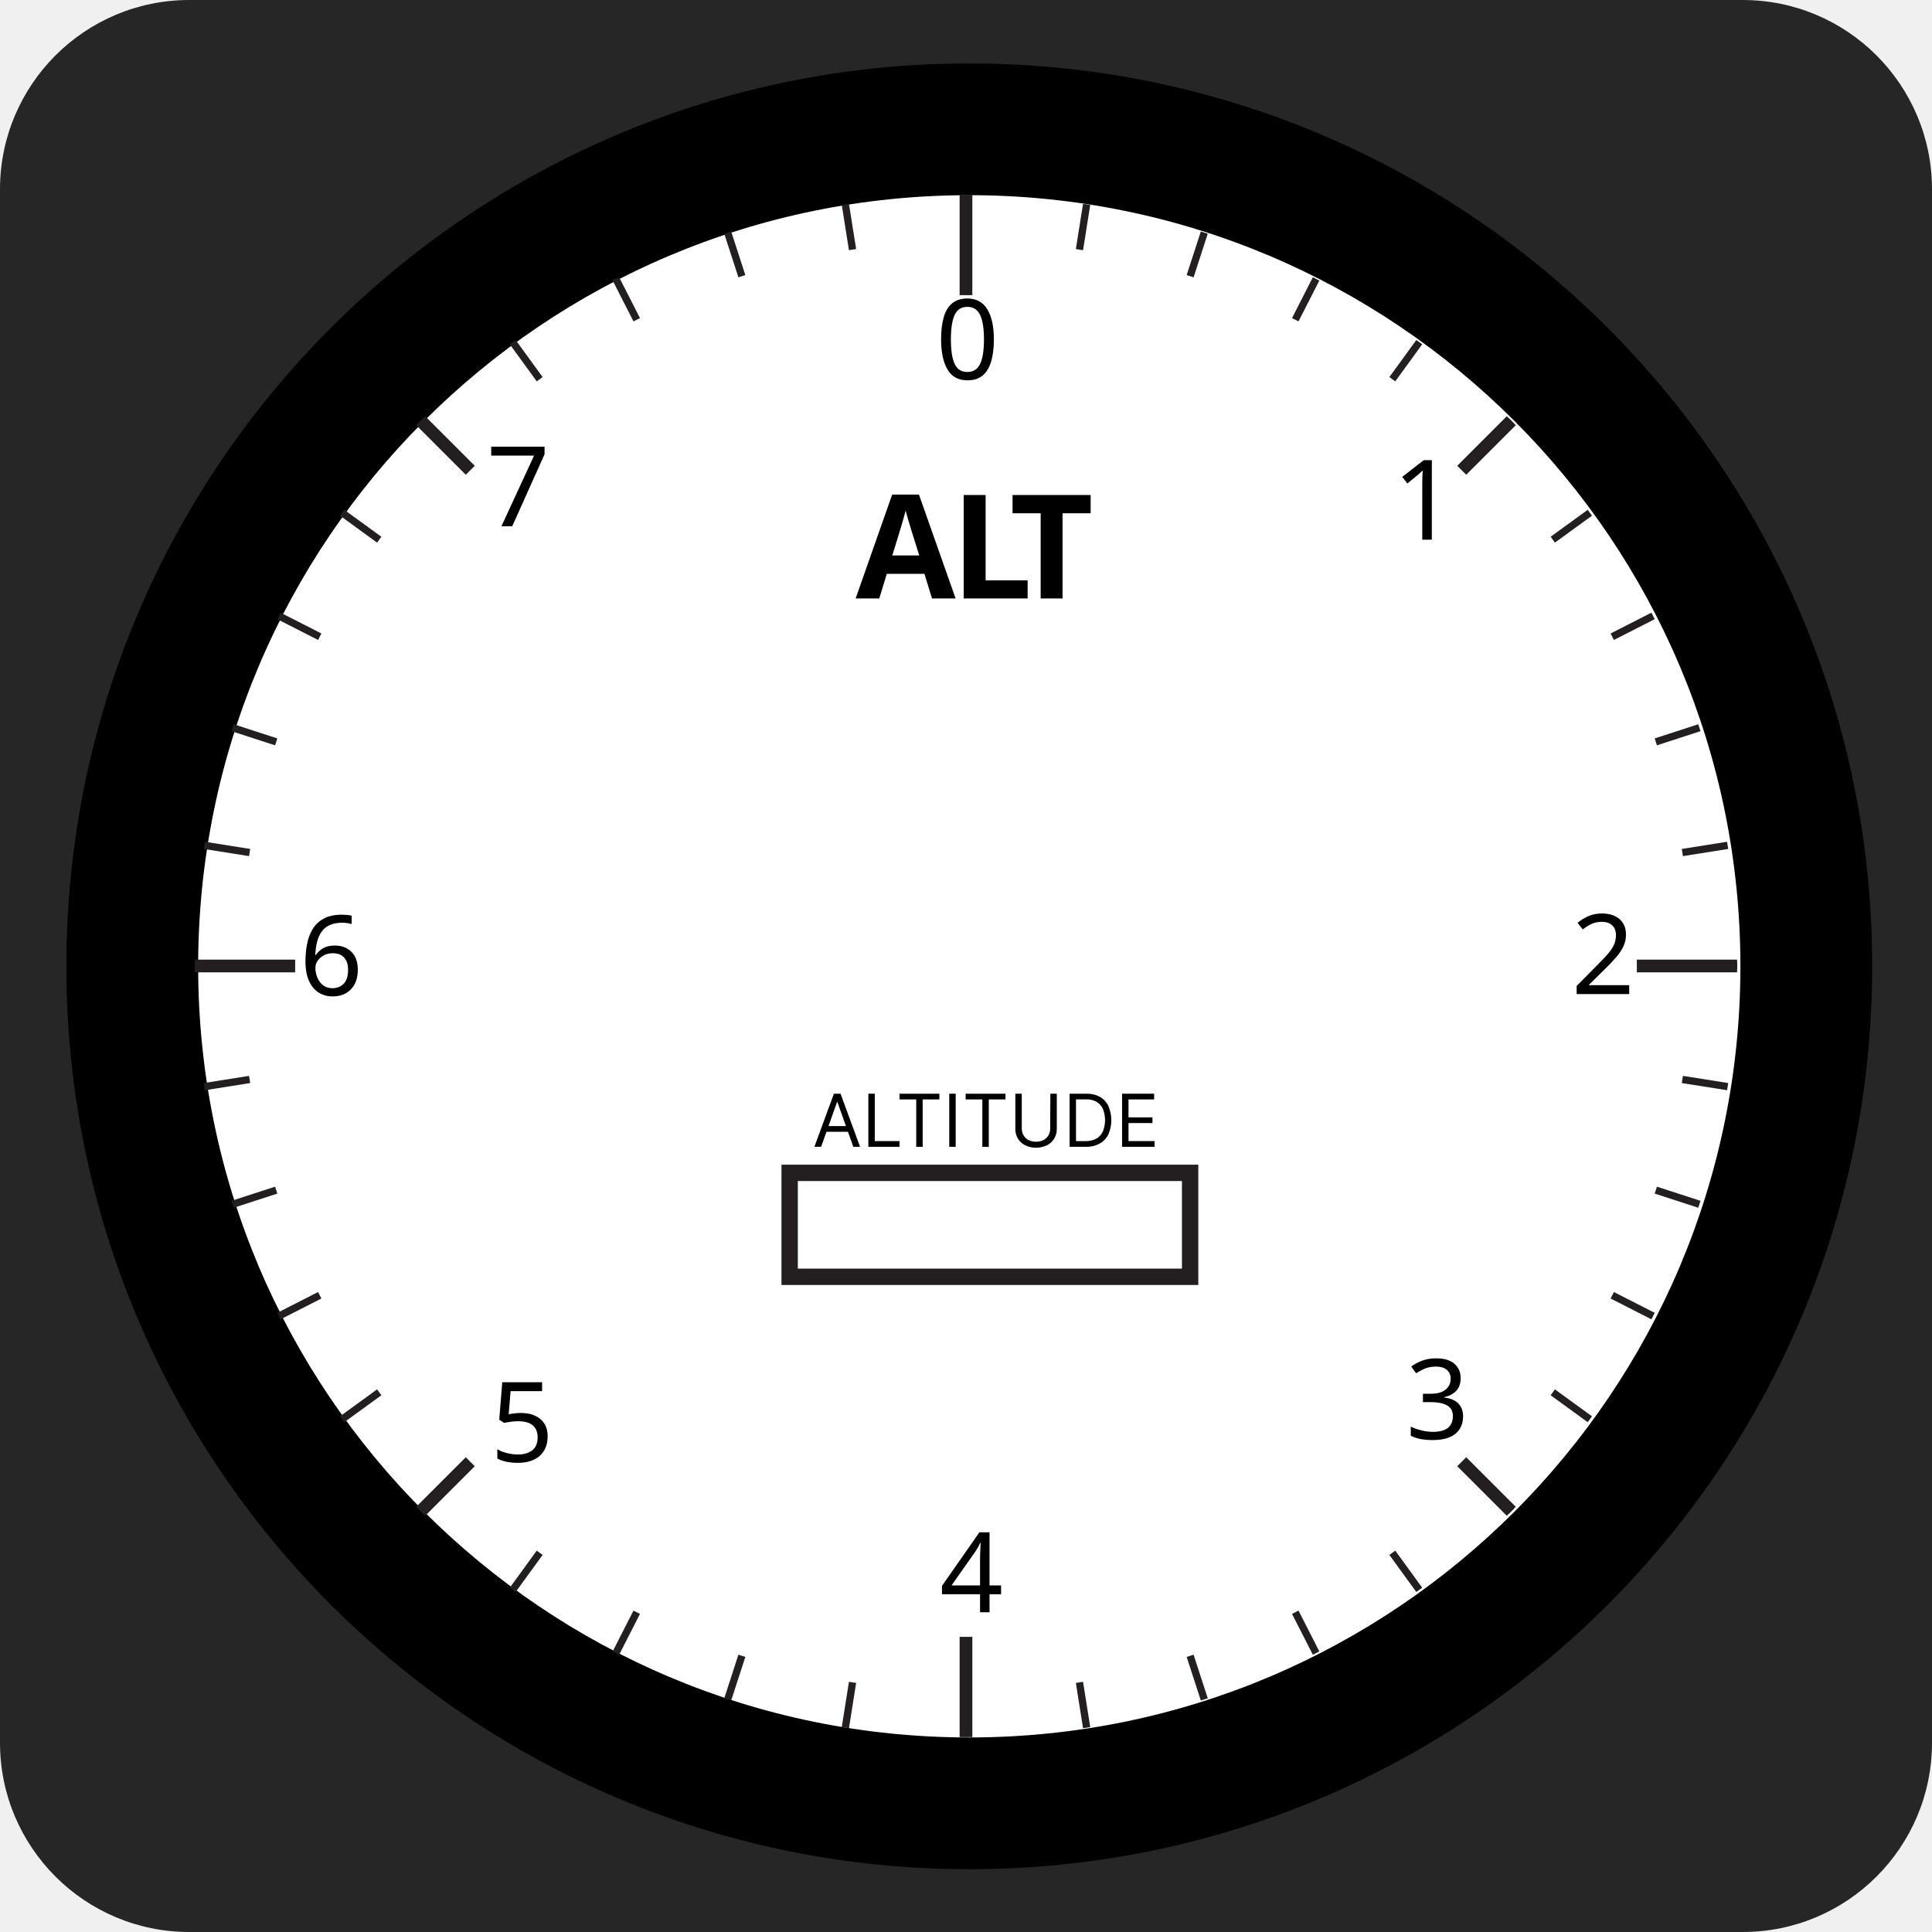
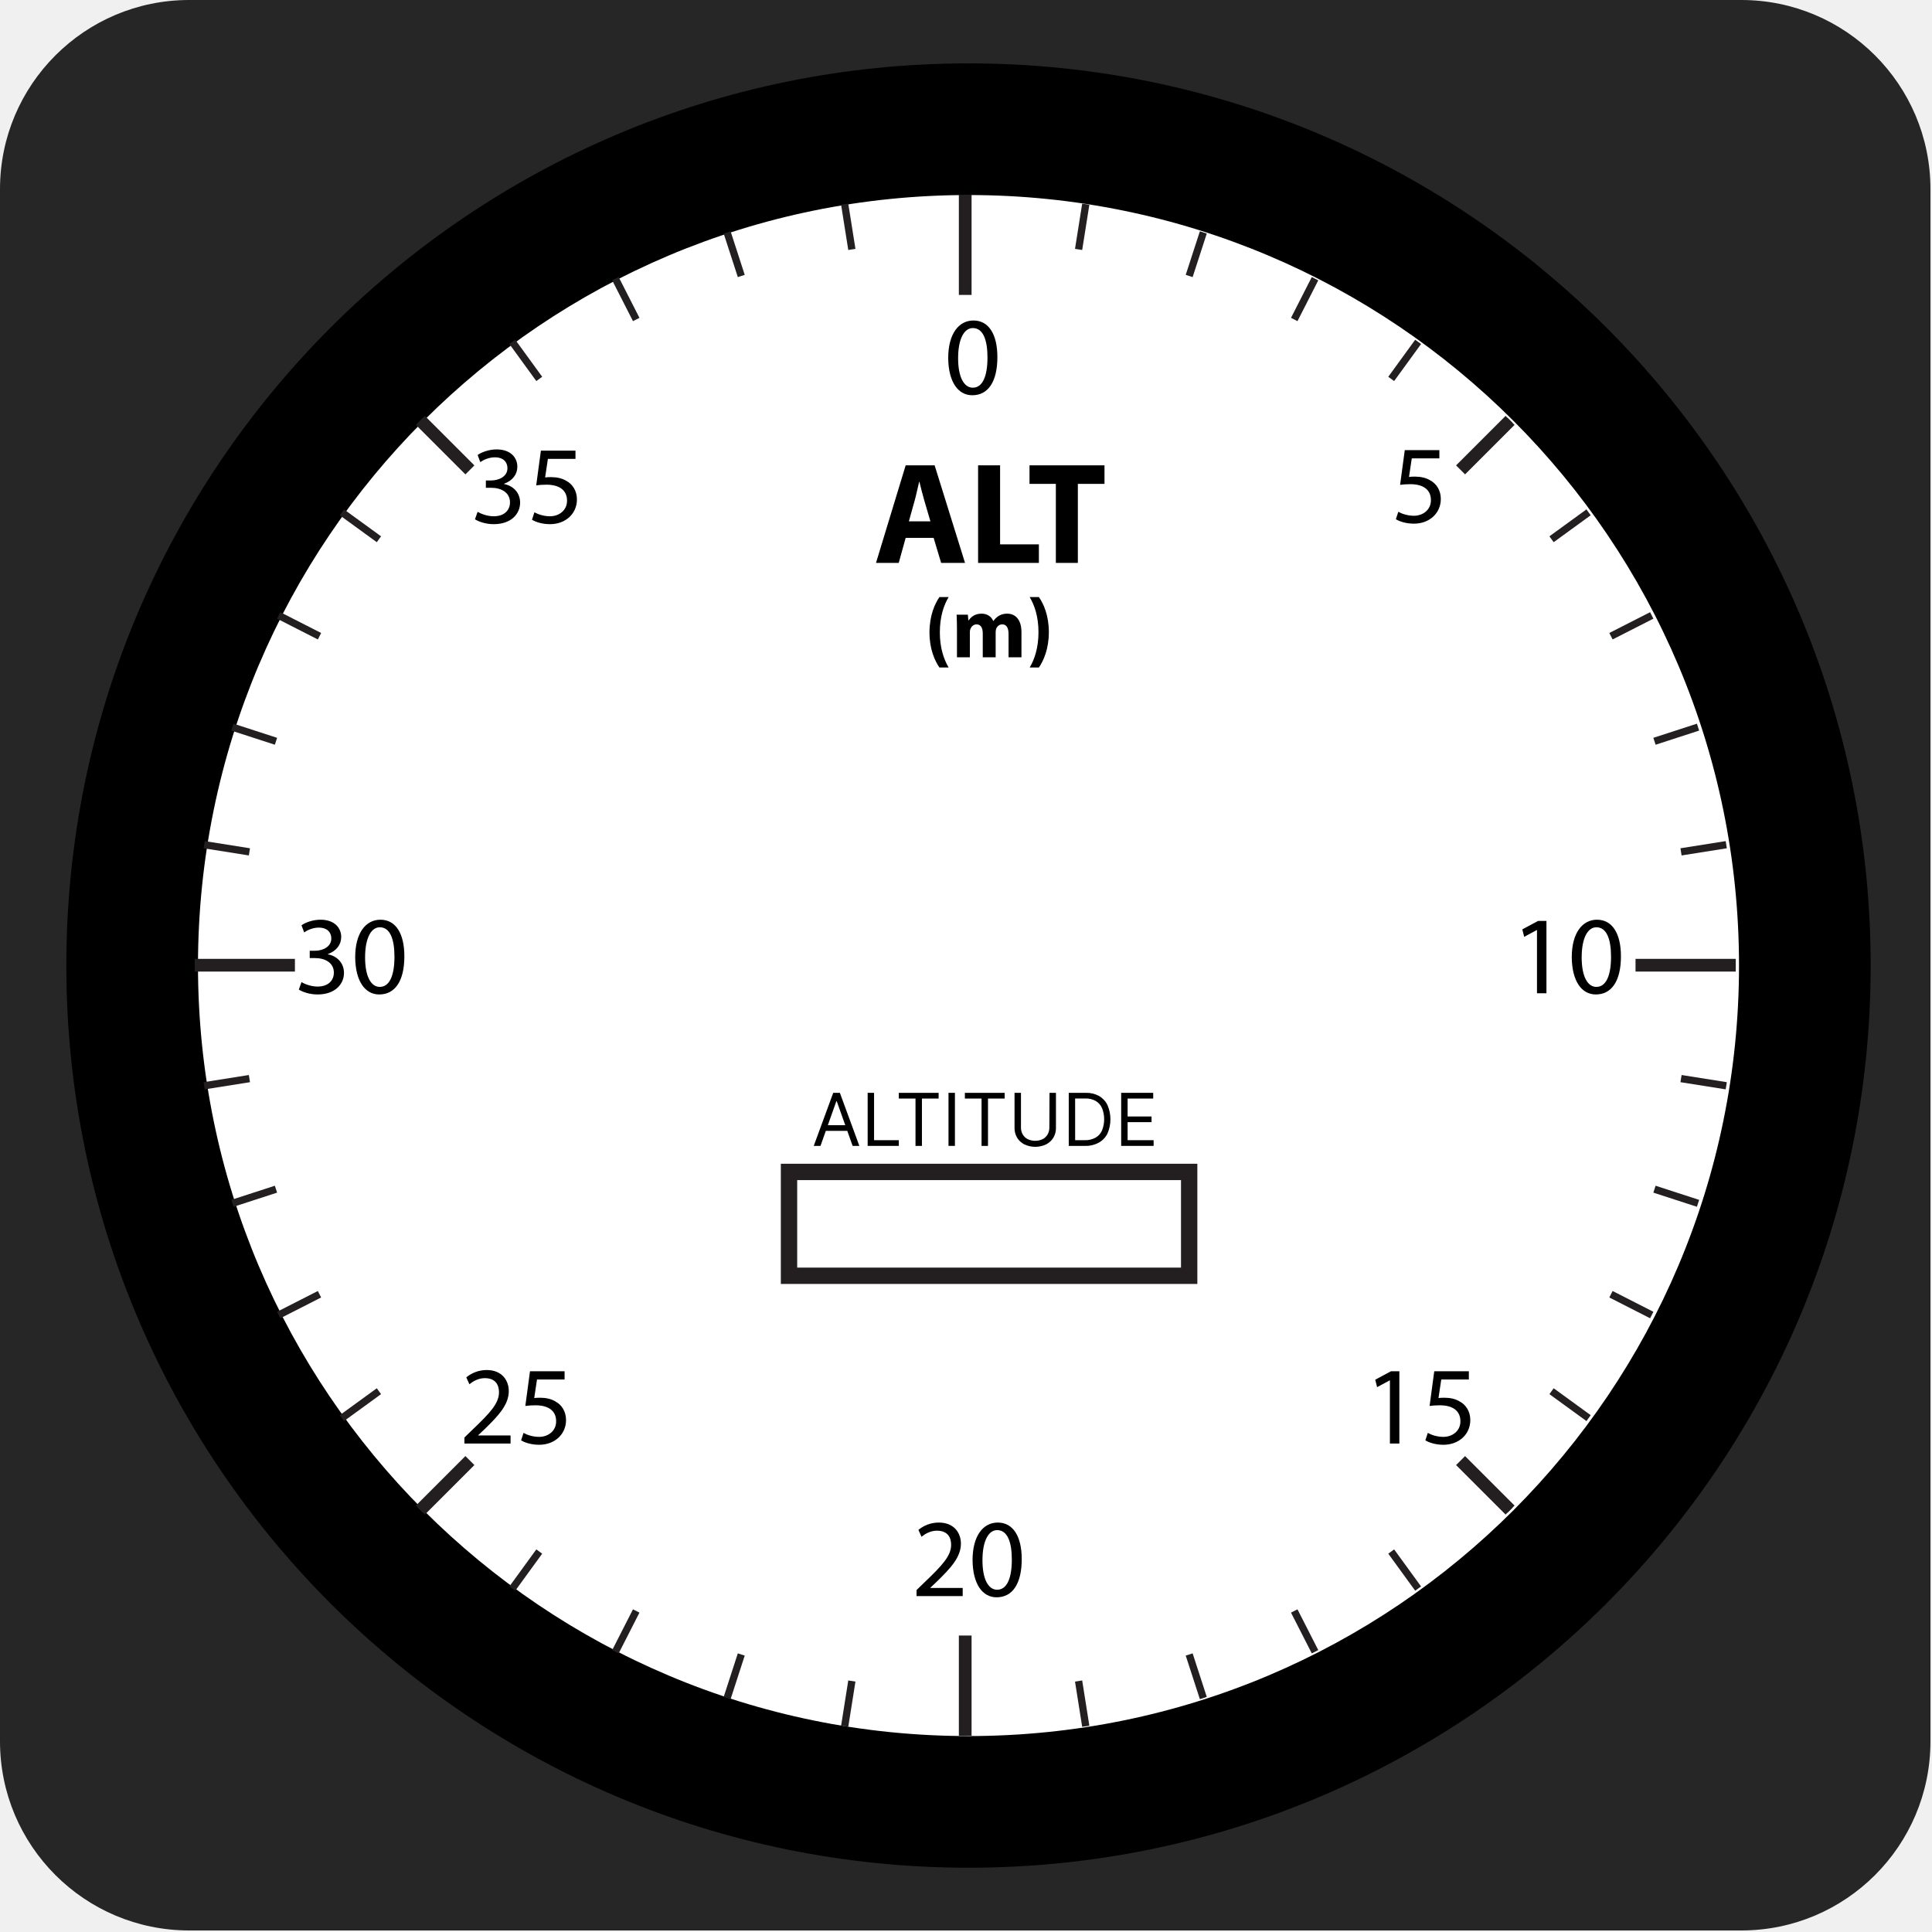
- <svg xmlns="http://www.w3.org/2000/svg" viewBox="0 0 1063.15 1063.15">
+ <svg xmlns="http://www.w3.org/2000/svg" width="1064" height="1064" viewBox="0 0 1064 1064" fill="none">
+   <g clip-path="url(#clip0)">
+     <path d="M958.98 0H104.17C46.639 0 0 46.639 0 104.17V958.98C0 1016.51 46.639 1063.15 104.17 1063.15H958.98C1016.51 1063.15 1063.15 1016.51 1063.15 958.98V104.17C1063.15 46.639 1016.51 0 958.98 0Z" fill="#262626" />
+     <path d="M533.38 1028.6C807.783 1028.6 1030.23 806.153 1030.23 531.75C1030.23 257.347 807.783 34.9 533.38 34.9C258.977 34.9 36.53 257.347 36.53 531.75C36.53 806.153 258.977 1028.6 533.38 1028.6Z" fill="black" />
+     <path d="M533.38 956.09C767.737 956.09 957.72 766.107 957.72 531.75C957.72 297.394 767.737 107.41 533.38 107.41C299.023 107.41 109.04 297.394 109.04 531.75C109.04 766.107 299.023 956.09 533.38 956.09Z" fill="white" />
+     <path d="M531.57 162.42V107.23" stroke="#231F20" stroke-width="7" stroke-miterlimit="10" />
+     <path d="M531.57 955.91V900.73" stroke="#231F20" stroke-width="7" stroke-miterlimit="10" />
+     <path d="M900.73 531.57H955.91" stroke="#231F20" stroke-width="7" stroke-miterlimit="10" />
+     <path d="M107.23 531.57H162.42" stroke="#231F20" stroke-width="7" stroke-miterlimit="10" />
+     <path d="M804.37 804.37L831.63 831.63" stroke="#231F20" stroke-width="7" stroke-miterlimit="10" />
+     <path d="M231.52 231.52L258.78 258.78" stroke="#231F20" stroke-width="7" stroke-miterlimit="10" />
+     <path d="M804.37 258.78L831.63 231.52" stroke="#231F20" stroke-width="7" stroke-miterlimit="10" />
+     <path d="M231.52 831.63L258.78 804.37" stroke="#231F20" stroke-width="7" stroke-miterlimit="10" />
+     <path d="M594.01 925.78L597.96 950.69" stroke="#231F20" stroke-width="4" stroke-miterlimit="10" />
+     <path d="M465.19 112.46L469.14 137.36" stroke="#231F20" stroke-width="4" stroke-miterlimit="10" />
+     <path d="M654.91 911.16L662.7 935.15" stroke="#231F20" stroke-width="4" stroke-miterlimit="10" />
+     <path d="M400.45 128L408.24 151.99" stroke="#231F20" stroke-width="4" stroke-miterlimit="10" />
+     <path d="M712.77 887.2L724.22 909.66" stroke="#231F20" stroke-width="4" stroke-miterlimit="10" />
+     <path d="M338.93 153.48L350.38 175.95" stroke="#231F20" stroke-width="4" stroke-miterlimit="10" />
+     <path d="M766.17 854.47L781 874.87" stroke="#231F20" stroke-width="4" stroke-miterlimit="10" />
+     <path d="M282.15 188.28L296.98 208.68" stroke="#231F20" stroke-width="4" stroke-miterlimit="10" />
+     <path d="M813.8 813.8L831.63 831.63" stroke="#231F20" stroke-width="4" stroke-miterlimit="10" />
+     <path d="M231.52 231.52L249.35 249.35" stroke="#231F20" stroke-width="4" stroke-miterlimit="10" />
+     <path d="M854.47 766.17L874.87 781" stroke="#231F20" stroke-width="4" stroke-miterlimit="10" />
+     <path d="M188.28 282.15L208.68 296.98" stroke="#231F20" stroke-width="4" stroke-miterlimit="10" />
+     <path d="M887.2 712.77L909.66 724.22" stroke="#231F20" stroke-width="4" stroke-miterlimit="10" />
+     <path d="M153.48 338.93L175.95 350.38" stroke="#231F20" stroke-width="4" stroke-miterlimit="10" />
+     <path d="M911.16 654.91L935.15 662.7" stroke="#231F20" stroke-width="4" stroke-miterlimit="10" />
+     <path d="M128 400.45L151.99 408.24" stroke="#231F20" stroke-width="4" stroke-miterlimit="10" />
+     <path d="M925.78 594.01L950.69 597.96" stroke="#231F20" stroke-width="4" stroke-miterlimit="10" />
+     <path d="M112.46 465.19L137.36 469.14" stroke="#231F20" stroke-width="4" stroke-miterlimit="10" />
+     <path d="M930.7 531.57H955.91" stroke="#231F20" stroke-width="4" stroke-miterlimit="10" />
+     <path d="M107.23 531.57H132.45" stroke="#231F20" stroke-width="4" stroke-miterlimit="10" />
+     <path d="M925.78 469.14L950.69 465.19" stroke="#231F20" stroke-width="4" stroke-miterlimit="10" />
+     <path d="M112.46 597.96L137.36 594.01" stroke="#231F20" stroke-width="4" stroke-miterlimit="10" />
+     <path d="M911.16 408.24L935.15 400.45" stroke="#231F20" stroke-width="4" stroke-miterlimit="10" />
+     <path d="M128 662.7L151.99 654.91" stroke="#231F20" stroke-width="4" stroke-miterlimit="10" />
+     <path d="M887.2 350.38L909.66 338.93" stroke="#231F20" stroke-width="4" stroke-miterlimit="10" />
+     <path d="M153.48 724.22L175.95 712.77" stroke="#231F20" stroke-width="4" stroke-miterlimit="10" />
+     <path d="M854.47 296.98L874.87 282.15" stroke="#231F20" stroke-width="4" stroke-miterlimit="10" />
+     <path d="M188.28 781L208.68 766.17" stroke="#231F20" stroke-width="4" stroke-miterlimit="10" />
+     <path d="M813.8 249.35L831.63 231.52" stroke="#231F20" stroke-width="4" stroke-miterlimit="10" />
+     <path d="M231.52 831.63L249.35 813.8" stroke="#231F20" stroke-width="4" stroke-miterlimit="10" />
+     <path d="M766.17 208.68L781 188.28" stroke="#231F20" stroke-width="4" stroke-miterlimit="10" />
+     <path d="M282.15 874.87L296.98 854.47" stroke="#231F20" stroke-width="4" stroke-miterlimit="10" />
+     <path d="M712.77 175.95L724.22 153.48" stroke="#231F20" stroke-width="4" stroke-miterlimit="10" />
+     <path d="M338.93 909.66L350.38 887.2" stroke="#231F20" stroke-width="4" stroke-miterlimit="10" />
+     <path d="M654.91 151.99L662.7 128" stroke="#231F20" stroke-width="4" stroke-miterlimit="10" />
+     <path d="M400.45 935.15L408.24 911.16" stroke="#231F20" stroke-width="4" stroke-miterlimit="10" />
+     <path d="M594.01 137.37L597.96 112.46" stroke="#231F20" stroke-width="4" stroke-miterlimit="10" />
+     <path d="M465.19 950.69L469.14 925.78" stroke="#231F20" stroke-width="4" stroke-miterlimit="10" />
+     <path d="M536.111 176.507C528.025 176.507 522.205 183.797 522.205 197.213C522.328 210.384 527.657 217.674 535.438 217.674C544.198 217.674 549.282 210.2 549.282 196.662C549.282 183.981 544.443 176.507 536.111 176.507ZM535.744 180.673C541.38 180.673 543.83 187.105 543.83 196.907C543.83 207.076 541.196 213.508 535.744 213.508C530.843 213.508 527.657 207.627 527.657 197.274C527.657 186.431 531.088 180.673 535.744 180.673Z" fill="black" />
+     <path d="M792.696 247.901H773.644L771.071 267.014C772.541 266.83 774.318 266.647 776.645 266.647C784.548 266.647 788.04 270.261 788.04 275.407C788.101 280.736 783.69 284.044 778.667 284.044C774.991 284.044 771.745 282.819 770.091 281.839L768.743 285.943C770.703 287.169 774.318 288.394 778.667 288.394C787.305 288.394 793.492 282.574 793.492 274.794C793.492 269.832 790.919 266.34 787.795 264.625C785.344 263.093 782.343 262.481 779.218 262.481C777.748 262.481 776.89 262.542 775.972 262.665L777.503 252.434H792.696V247.901Z" fill="black" />
+     <path d="M846.457 547H851.664V507.181H847.07L838.371 511.837L839.412 515.941L846.335 512.204H846.457V547ZM879.519 506.507C871.433 506.507 865.613 513.797 865.613 527.213C865.736 540.384 871.065 547.674 878.845 547.674C887.605 547.674 892.69 540.2 892.69 526.662C892.69 513.981 887.85 506.507 879.519 506.507ZM879.152 510.673C884.787 510.673 887.238 517.105 887.238 526.907C887.238 537.076 884.604 543.508 879.152 543.508C874.251 543.508 871.065 537.627 871.065 527.274C871.065 516.431 874.496 510.673 879.152 510.673Z" fill="black" />
+     <path d="M765.457 795H770.664V755.181H766.07L757.371 759.837L758.412 763.941L765.335 760.204H765.457V795ZM808.933 755.181H789.881L787.309 774.294C788.779 774.11 790.555 773.927 792.883 773.927C800.786 773.927 804.278 777.541 804.278 782.687C804.339 788.016 799.928 791.324 794.905 791.324C791.229 791.324 787.982 790.099 786.328 789.119L784.981 793.223C786.941 794.449 790.555 795.674 794.905 795.674C803.542 795.674 809.73 789.854 809.73 782.074C809.73 777.112 807.157 773.62 804.032 771.905C801.582 770.373 798.58 769.761 795.456 769.761C793.986 769.761 793.128 769.822 792.209 769.945L793.741 759.714H808.933V755.181Z" fill="black" />
+     <path d="M281.18 795V790.528H263.353V790.405L266.477 787.465C274.87 779.379 280.199 773.436 280.199 766.085C280.199 760.388 276.585 754.507 268.009 754.507C263.475 754.507 259.494 756.284 256.798 758.55L258.513 762.348C260.351 760.817 263.353 758.979 266.967 758.979C272.91 758.979 274.809 762.716 274.809 766.759C274.809 772.763 270.153 777.908 259.984 787.588L255.757 791.692V795H281.18ZM310.933 755.181H291.881L289.309 774.294C290.779 774.11 292.555 773.927 294.883 773.927C302.786 773.927 306.278 777.541 306.278 782.687C306.339 788.016 301.928 791.324 296.905 791.324C293.229 791.324 289.982 790.099 288.328 789.119L286.981 793.223C288.941 794.449 292.555 795.674 296.905 795.674C305.542 795.674 311.73 789.854 311.73 782.074C311.73 777.112 309.157 773.62 306.032 771.905C303.582 770.373 300.58 769.761 297.456 769.761C295.986 769.761 295.128 769.822 294.209 769.945L295.741 759.714H310.933V755.181Z" fill="black" />
+     <path d="M530.18 879V874.528H512.353V874.405L515.477 871.465C523.87 863.379 529.199 857.436 529.199 850.085C529.199 844.388 525.585 838.507 517.009 838.507C512.475 838.507 508.494 840.284 505.798 842.55L507.513 846.348C509.351 844.817 512.353 842.979 515.967 842.979C521.91 842.979 523.809 846.716 523.809 850.759C523.809 856.763 519.153 861.908 508.984 871.588L504.757 875.692V879H530.18ZM549.519 838.507C541.433 838.507 535.613 845.797 535.613 859.213C535.736 872.384 541.065 879.674 548.845 879.674C557.605 879.674 562.69 872.2 562.69 858.662C562.69 845.981 557.85 838.507 549.519 838.507ZM549.152 842.673C554.787 842.673 557.238 849.105 557.238 858.907C557.238 869.076 554.604 875.508 549.152 875.508C544.251 875.508 541.065 869.627 541.065 859.274C541.065 848.431 544.496 842.673 549.152 842.673Z" fill="black" />
+     <path d="M164.573 544.978C166.533 546.265 170.454 547.674 174.926 547.674C184.421 547.674 189.444 542.099 189.444 535.728C189.383 530.154 185.463 526.478 180.562 525.559V525.436C185.401 523.66 187.913 520.168 187.913 516.002C187.913 511.163 184.36 506.507 176.519 506.507C172.23 506.507 168.187 508.039 166.043 509.57L167.513 513.491C169.229 512.266 172.292 510.857 175.477 510.857C180.439 510.857 182.461 513.675 182.461 516.86C182.461 521.577 177.499 523.599 173.578 523.599H170.576V527.642H173.578C178.785 527.642 183.809 530.031 183.87 535.606C183.931 538.975 181.726 543.324 174.865 543.324C171.066 543.324 167.575 541.793 166.043 540.874L164.573 544.978ZM209.519 506.507C201.433 506.507 195.613 513.797 195.613 527.213C195.736 540.384 201.065 547.674 208.845 547.674C217.605 547.674 222.69 540.2 222.69 526.662C222.69 513.981 217.85 506.507 209.519 506.507ZM209.152 510.673C214.787 510.673 217.238 517.105 217.238 526.907C217.238 537.076 214.604 543.508 209.152 543.508C204.251 543.508 201.065 537.627 201.065 527.274C201.065 516.431 204.496 510.673 209.152 510.673Z" fill="black" />
+     <path d="M261.573 285.978C263.533 287.265 267.454 288.674 271.926 288.674C281.421 288.674 286.444 283.099 286.444 276.728C286.383 271.154 282.463 267.478 277.562 266.559V266.436C282.401 264.66 284.913 261.168 284.913 257.002C284.913 252.163 281.36 247.507 273.519 247.507C269.23 247.507 265.187 249.039 263.043 250.57L264.513 254.491C266.229 253.266 269.292 251.857 272.477 251.857C277.439 251.857 279.461 254.675 279.461 257.86C279.461 262.577 274.499 264.599 270.578 264.599H267.576V268.642H270.578C275.785 268.642 280.809 271.031 280.87 276.606C280.931 279.975 278.726 284.324 271.865 284.324C268.066 284.324 264.575 282.793 263.043 281.874L261.573 285.978ZM316.933 248.181H297.881L295.309 267.294C296.779 267.11 298.555 266.927 300.883 266.927C308.786 266.927 312.278 270.541 312.278 275.687C312.339 281.016 307.928 284.324 302.905 284.324C299.229 284.324 295.982 283.099 294.328 282.119L292.981 286.223C294.941 287.449 298.555 288.674 302.905 288.674C311.542 288.674 317.73 282.854 317.73 275.074C317.73 270.112 315.157 266.62 312.032 264.905C309.582 263.373 306.58 262.761 303.456 262.761C301.986 262.761 301.128 262.822 300.209 262.945L301.741 252.714H316.933V248.181Z" fill="black" />
+     <path d="M514.164 296.208L518.309 310H531.463L514.722 256.269H498.778L482.435 310H494.951L498.778 296.208H514.164ZM500.531 287.12L503.72 275.72C504.597 272.611 505.394 268.546 506.192 265.357H506.351C507.148 268.546 508.105 272.532 509.061 275.72L512.41 287.12H500.531ZM538.657 310H572.14V299.796H550.775V256.269H538.657V310ZM581.485 310H593.603V266.473H608.271V256.269H566.976V266.473H581.485V310Z" fill="black" />
+     <path d="M517.352 328.832C514.808 332.576 511.928 338.912 511.88 348.272C511.88 357.488 514.808 363.872 517.352 367.616H522.44C519.752 363.104 517.592 356.72 517.592 348.272C517.592 339.68 519.752 333.248 522.44 328.832H517.352ZM527.022 362H534.126V348.32C534.126 347.696 534.174 347.024 534.414 346.448C534.846 345.296 535.95 343.856 537.822 343.856C540.174 343.856 541.23 345.872 541.23 348.8V362H548.334V348.272C548.334 347.648 548.43 346.928 548.574 346.4C549.102 345.008 550.254 343.856 551.982 343.856C554.334 343.856 555.438 345.824 555.438 349.232V362H562.542V348.176C562.542 341.12 559.134 337.952 554.622 337.952C552.894 337.952 551.454 338.384 550.158 339.104C549.006 339.776 547.998 340.736 547.086 341.984H546.99C545.982 339.536 543.63 337.952 540.558 337.952C536.574 337.952 534.462 340.16 533.454 341.696H533.31L533.022 338.528H526.83C526.926 340.64 527.022 343.088 527.022 346.016V362ZM572.159 367.616C574.703 363.824 577.583 357.536 577.631 348.224C577.631 338.816 574.703 332.528 572.159 328.832H567.071C569.759 333.296 571.919 339.68 571.919 348.176C571.919 356.672 569.759 363.152 567.071 367.616H572.159Z" fill="black" />
+     <path d="M451.86 631.07H448.15L458.88 601.85H462.54L473.27 631.07H469.56L460.82 606.47H460.6L451.86 631.07ZM453.23 619.66H468.23V622.8H453.23V619.66Z" fill="black" />
+     <path d="M477.84 631.07V601.85H481.37V627.93H495V631.07H477.84Z" fill="black" />
+     <path d="M495 605V601.86H516.92V605H507.73V631.08H504.19V605H495Z" fill="black" />
+     <path d="M525.9 601.85V631.07H522.36V601.85H525.9Z" fill="black" />
+     <path d="M531.38 605V601.86H553.3V605H544.11V631.08H540.57V605H531.38Z" fill="black" />
+     <path d="M578 601.85H581.54V621.2C581.573 623.076 581.085 624.925 580.13 626.54C579.169 628.123 577.783 629.405 576.13 630.24C574.255 631.129 572.205 631.591 570.13 631.591C568.055 631.591 566.005 631.129 564.13 630.24C562.477 629.405 561.091 628.123 560.13 626.54C559.183 624.922 558.698 623.075 558.73 621.2V601.85H562.27V620.91C562.242 622.237 562.567 623.549 563.21 624.71C563.839 625.821 564.773 626.73 565.9 627.33C567.208 627.955 568.64 628.279 570.09 628.279C571.54 628.279 572.972 627.955 574.28 627.33C575.409 626.733 576.343 625.823 576.97 624.71C577.613 623.549 577.938 622.237 577.91 620.91L578 601.85Z" fill="black" />
+     <path d="M597.59 631.07H588.59V601.85H598C600.538 601.777 603.05 602.377 605.28 603.59C607.292 604.754 608.909 606.496 609.92 608.59C610.989 611.062 611.54 613.727 611.54 616.42C611.54 619.113 610.989 621.778 609.92 624.25C608.888 626.358 607.238 628.102 605.19 629.25C602.86 630.513 600.239 631.14 597.59 631.07V631.07ZM592.11 627.93H597.37C599.459 628.011 601.532 627.527 603.37 626.53C604.953 625.611 606.201 624.209 606.93 622.53C608.484 618.594 608.484 614.216 606.93 610.28C606.219 608.639 605.013 607.261 603.48 606.34C601.73 605.371 599.749 604.897 597.75 604.97H592.1L592.11 627.93Z" fill="black" />
+     <path d="M617.46 631.07V601.85H635.1V605H621V614.87H634.18V618H621V627.93H635.33V631.07H617.46Z" fill="black" />
+     <path d="M654.91 645.41H434.53V702.6H654.91V645.41Z" stroke="#231F20" stroke-width="9" stroke-miterlimit="10" />
+   </g>
  <defs>
-     <style>.cls-1{fill:#262626;}.cls-2{fill:#fff;}.cls-3,.cls-4,.cls-8{fill:none;stroke:#231f20;stroke-miterlimit:10;}.cls-3{stroke-width:7px;}.cls-4{stroke-width:4px;}.cls-5{font-size:61.26px;font-family:MyriadPro-Regular, Myriad Pro;}.cls-6{font-size:79.72px;font-family:MyriadPro-Bold, Myriad Pro;font-weight:700;}.cls-7{letter-spacing:-0.1em;}.cls-8{stroke-width:9px;}</style>
+     <clipPath id="clip0">
+       <rect width="1063.15" height="1063.15" fill="white" />
+     </clipPath>
  </defs>
-   <g id="Layer_2" data-name="Layer 2">
-     <g id="Layer_1-2" data-name="Layer 1">
-       <g id="INDIKATOR_3" data-name="INDIKATOR 3">
-         <rect class="cls-1" width="1063.15" height="1063.15" rx="104.17" />
-         <circle cx="533.38" cy="531.75" r="496.85" />
-         <circle class="cls-2" cx="533.38" cy="531.75" r="424.34" />
-       </g>
-       <line class="cls-3" x1="531.57" y1="162.42" x2="531.57" y2="107.23" />
-       <line class="cls-3" x1="531.57" y1="955.91" x2="531.57" y2="900.73" />
-       <line class="cls-3" x1="900.73" y1="531.57" x2="955.91" y2="531.57" />
-       <line class="cls-3" x1="107.23" y1="531.57" x2="162.42" y2="531.57" />
-       <line class="cls-3" x1="804.37" y1="804.37" x2="831.63" y2="831.63" />
-       <line class="cls-3" x1="231.52" y1="231.52" x2="258.78" y2="258.78" />
-       <line class="cls-3" x1="804.37" y1="258.78" x2="831.63" y2="231.52" />
-       <line class="cls-3" x1="231.52" y1="831.63" x2="258.78" y2="804.37" />
-       <line class="cls-4" x1="594.01" y1="925.78" x2="597.96" y2="950.69" />
-       <line class="cls-4" x1="465.19" y1="112.46" x2="469.14" y2="137.36" />
-       <line class="cls-4" x1="654.91" y1="911.16" x2="662.7" y2="935.15" />
-       <line class="cls-4" x1="400.45" y1="128" x2="408.24" y2="151.99" />
-       <line class="cls-4" x1="712.77" y1="887.2" x2="724.22" y2="909.66" />
-       <line class="cls-4" x1="338.93" y1="153.48" x2="350.38" y2="175.95" />
-       <line class="cls-4" x1="766.17" y1="854.47" x2="781" y2="874.87" />
-       <line class="cls-4" x1="282.15" y1="188.28" x2="296.98" y2="208.68" />
-       <line class="cls-4" x1="813.8" y1="813.8" x2="831.63" y2="831.63" />
-       <line class="cls-4" x1="231.52" y1="231.52" x2="249.35" y2="249.35" />
-       <line class="cls-4" x1="854.47" y1="766.17" x2="874.87" y2="781" />
-       <line class="cls-4" x1="188.28" y1="282.15" x2="208.68" y2="296.98" />
-       <line class="cls-4" x1="887.2" y1="712.77" x2="909.66" y2="724.22" />
-       <line class="cls-4" x1="153.48" y1="338.93" x2="175.95" y2="350.38" />
-       <line class="cls-4" x1="911.16" y1="654.91" x2="935.15" y2="662.7" />
-       <line class="cls-4" x1="128" y1="400.45" x2="151.99" y2="408.24" />
-       <line class="cls-4" x1="925.78" y1="594.01" x2="950.69" y2="597.96" />
-       <line class="cls-4" x1="112.46" y1="465.19" x2="137.36" y2="469.14" />
-       <line class="cls-4" x1="930.7" y1="531.57" x2="955.91" y2="531.57" />
-       <line class="cls-4" x1="107.23" y1="531.57" x2="132.45" y2="531.57" />
-       <line class="cls-4" x1="925.78" y1="469.14" x2="950.69" y2="465.19" />
-       <line class="cls-4" x1="112.46" y1="597.96" x2="137.36" y2="594.01" />
-       <line class="cls-4" x1="911.16" y1="408.24" x2="935.15" y2="400.45" />
-       <line class="cls-4" x1="128" y1="662.7" x2="151.99" y2="654.91" />
-       <line class="cls-4" x1="887.2" y1="350.38" x2="909.66" y2="338.93" />
-       <line class="cls-4" x1="153.48" y1="724.22" x2="175.95" y2="712.77" />
-       <line class="cls-4" x1="854.47" y1="296.98" x2="874.87" y2="282.15" />
-       <line class="cls-4" x1="188.28" y1="781" x2="208.68" y2="766.17" />
-       <line class="cls-4" x1="813.8" y1="249.35" x2="831.63" y2="231.52" />
-       <line class="cls-4" x1="231.52" y1="831.63" x2="249.35" y2="813.8" />
-       <line class="cls-4" x1="766.17" y1="208.68" x2="781" y2="188.28" />
-       <line class="cls-4" x1="282.15" y1="874.87" x2="296.98" y2="854.47" />
-       <line class="cls-4" x1="712.77" y1="175.95" x2="724.22" y2="153.48" />
-       <line class="cls-4" x1="338.93" y1="909.66" x2="350.38" y2="887.2" />
-       <line class="cls-4" x1="654.91" y1="151.99" x2="662.7" y2="128" />
-       <line class="cls-4" x1="400.45" y1="935.15" x2="408.24" y2="911.16" />
-       <line class="cls-4" x1="594.01" y1="137.37" x2="597.96" y2="112.46" />
-       <line class="cls-4" x1="465.19" y1="950.69" x2="469.14" y2="925.78" />
-       <text class="cls-5" transform="translate(514.87 208.68)">0</text>
-       <text class="cls-5" transform="translate(766.17 296.98)">1</text>
-       <text class="cls-5" transform="translate(864.67 547.03)">2</text>
-       <text class="cls-5" transform="translate(773.58 791.84)">3</text>
-       <text class="cls-5" transform="translate(269.82 804.37)">5</text>
-       <text class="cls-5" transform="translate(517.07 887.2)">4</text>
-       <text class="cls-5" transform="translate(164.72 547.71)">6</text>
-       <text class="cls-5" transform="translate(267.61 289.56)">7</text>
-       <text class="cls-6" transform="translate(470.85 329.32)">A<tspan class="cls-7" x="52.3" y="0">L</tspan>
-         <tspan x="84.75" y="0">T</tspan>
-       </text>
-       <path d="M451.86,631.07h-3.71l10.73-29.22h3.66l10.73,29.22h-3.71l-8.74-24.6h-.22Zm1.37-11.41h15v3.14h-15Z" />
-       <path d="M477.84,631.07V601.85h3.53v26.08H495v3.14Z" />
-       <path d="M495,605v-3.14h21.92V605h-9.19v26.08h-3.54V605Z" />
-       <path d="M525.9,601.85v29.22h-3.54V601.85Z" />
-       <path d="M531.38,605v-3.14H553.3V605h-9.19v26.08h-3.54V605Z" />
-       <path d="M578,601.85h3.54V621.2a10.14,10.14,0,0,1-1.41,5.34,9.9,9.9,0,0,1-4,3.7,14,14,0,0,1-12,0,9.9,9.9,0,0,1-4-3.7,10.23,10.23,0,0,1-1.4-5.34V601.85h3.54v19.06a7.52,7.52,0,0,0,.94,3.8,6.72,6.72,0,0,0,2.69,2.62,9.72,9.72,0,0,0,8.38,0,6.66,6.66,0,0,0,2.69-2.62,7.52,7.52,0,0,0,.94-3.8Z" />
-       <path d="M597.59,631.07h-9V601.85H598a14.37,14.37,0,0,1,7.28,1.74,11.61,11.61,0,0,1,4.64,5,19.73,19.73,0,0,1,0,15.66,11.56,11.56,0,0,1-4.73,5A15.11,15.11,0,0,1,597.59,631.07Zm-5.48-3.14h5.26a11.64,11.64,0,0,0,6-1.4,8.57,8.57,0,0,0,3.56-4,16.68,16.68,0,0,0,0-12.25,8.57,8.57,0,0,0-3.45-3.94,11,11,0,0,0-5.73-1.37h-5.65Z" />
-       <path d="M617.46,631.07V601.85H635.1V605H621v9.87h13.18V618H621v9.93h14.33v3.14Z" />
-       <rect class="cls-8" x="434.53" y="645.41" width="220.38" height="57.19" />
-     </g>
-   </g>
</svg>
